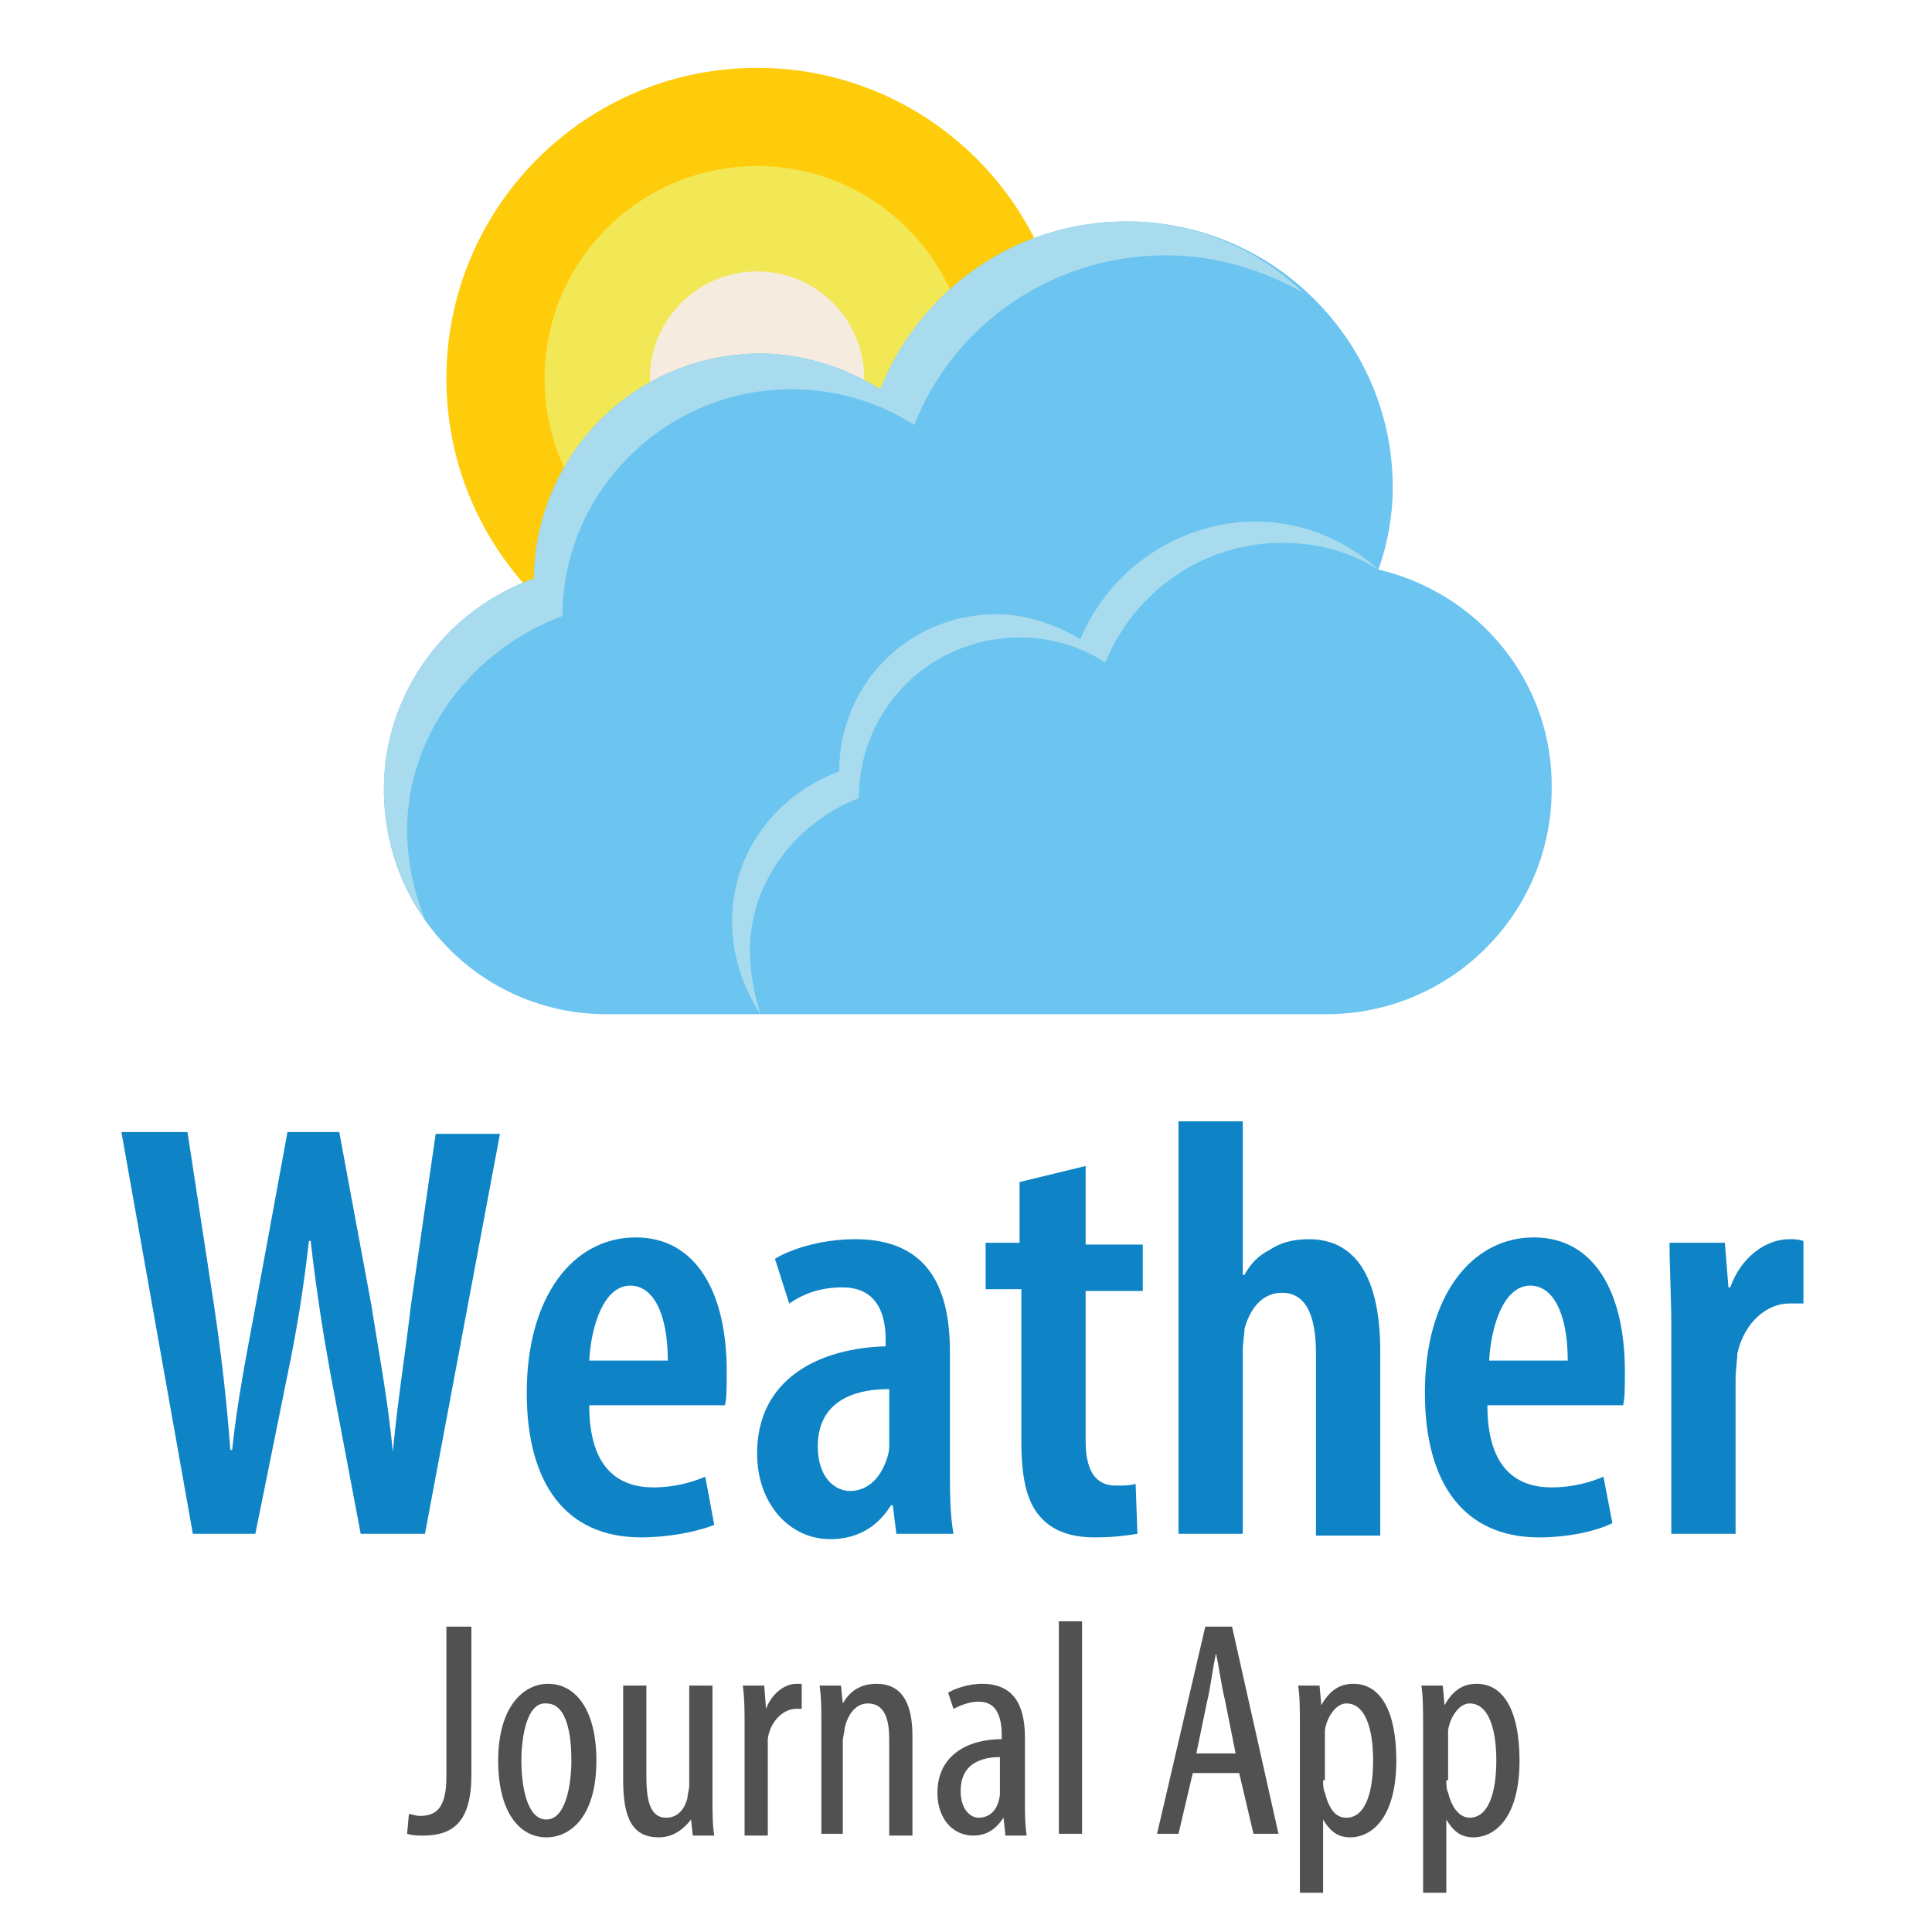
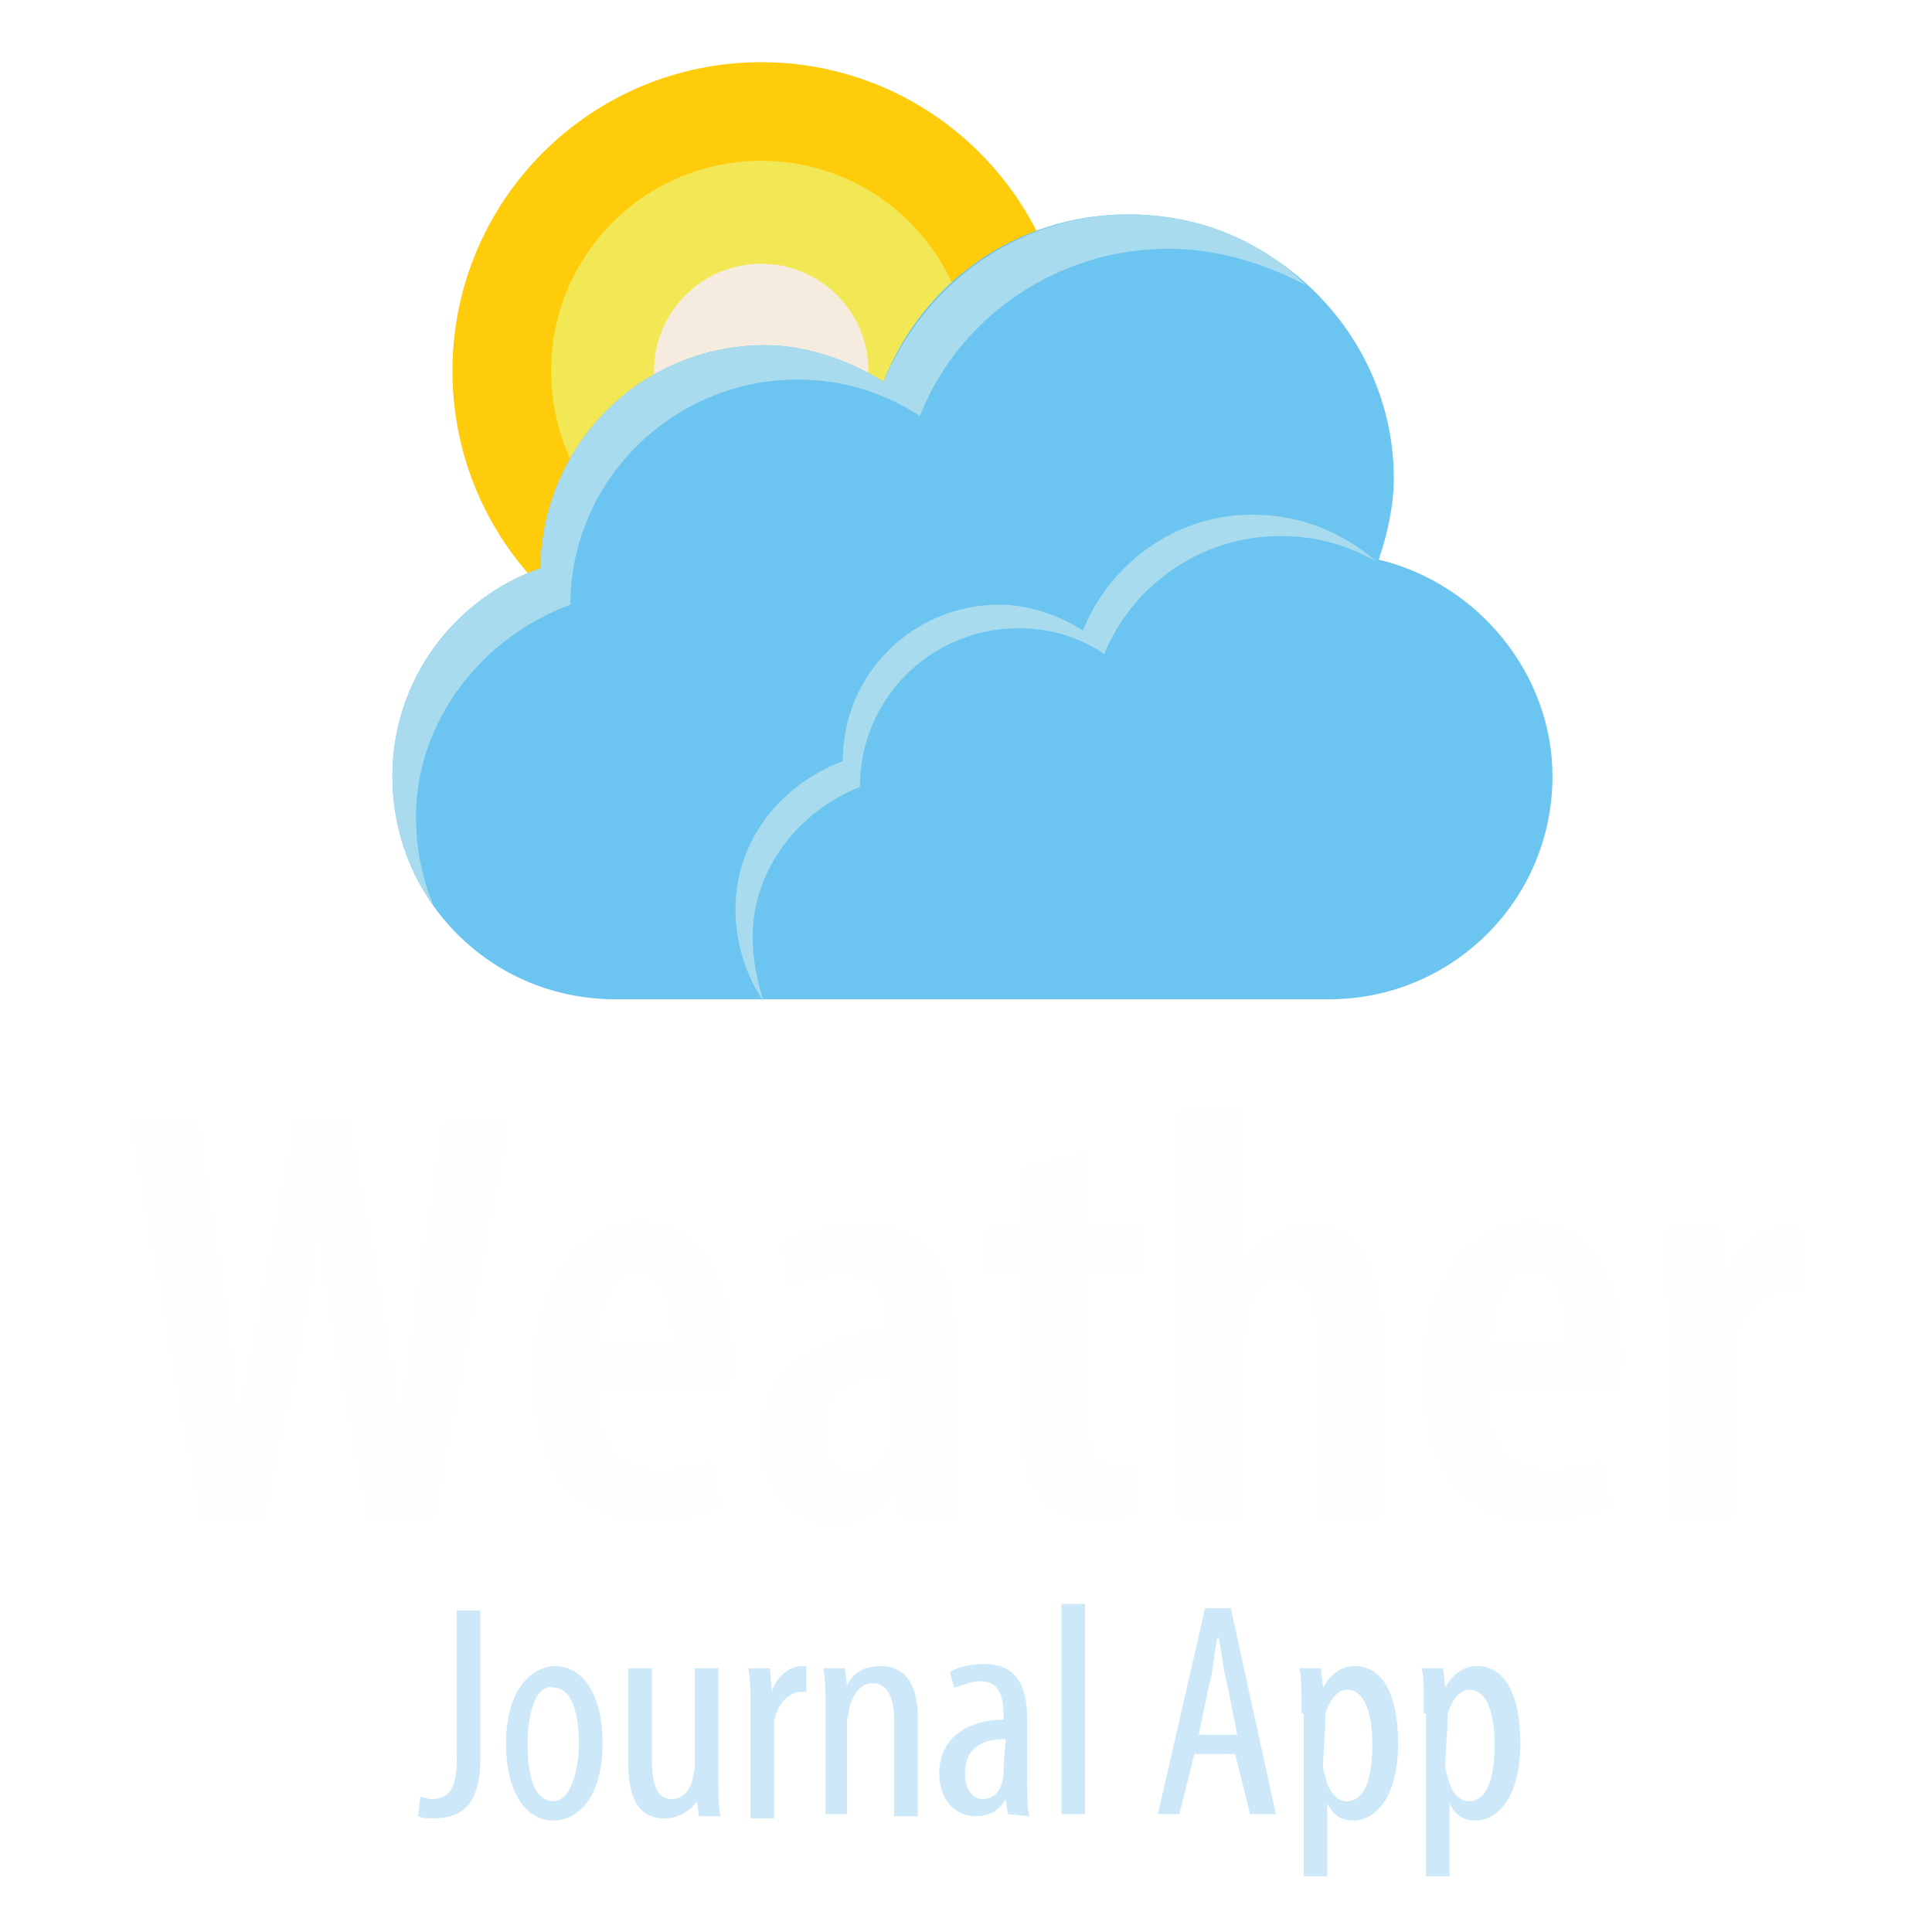
- <svg xmlns="http://www.w3.org/2000/svg" version="1.1" id="Layer_1" x="0px" y="0px" viewBox="0 0 10.82 10.82" style="enable-background:new 0 0 10.82 10.82;" xml:space="preserve">
+ <svg xmlns="http://www.w3.org/2000/svg" version="1.1" id="Layer_1" x="0px" y="0px" viewBox="0 0 90.1 90.1" style="enable-background:new 0 0 90.1 90.1;" xml:space="preserve">
  <style type="text/css">
- 	.st0{fill:#0E84C7;}
- 	.st1{fill:#515151;}
+ 	.st0{fill:#FFFEFF;}
+ 	.st1{fill:#CDE8F8;}
	.st2{fill:#FFCC0C;}
	.st3{fill:#F2E855;}
	.st4{fill:#F5ECDF;}
	.st5{fill:#6CC5F0;}
	.st6{fill:#A8DBED;}
</style>
  <g>
-     <path class="st0" d="M1.08,8.59L0.68,6.34h0.37l0.15,0.98c0.04,0.27,0.07,0.53,0.09,0.8h0.01c0.03-0.28,0.08-0.53,0.13-0.8   l0.18-0.98H1.9l0.18,0.97c0.04,0.26,0.09,0.51,0.12,0.82H2.2c0.03-0.31,0.07-0.55,0.1-0.81l0.14-0.97H2.8L2.38,8.59H2.02l-0.17-0.9   C1.81,7.47,1.77,7.22,1.74,6.95H1.73C1.7,7.22,1.66,7.46,1.61,7.7L1.43,8.59H1.08z" />
-     <path class="st0" d="M3.3,7.87c0,0.36,0.17,0.46,0.36,0.46c0.12,0,0.22-0.03,0.29-0.06L4,8.54C3.9,8.58,3.74,8.61,3.59,8.61   c-0.42,0-0.64-0.3-0.64-0.81c0-0.54,0.26-0.87,0.61-0.87c0.34,0,0.51,0.31,0.51,0.75c0,0.09,0,0.15-0.01,0.19H3.3z M3.74,7.62   c0-0.26-0.08-0.42-0.21-0.42c-0.15,0-0.22,0.23-0.23,0.42H3.74z" />
-     <path class="st0" d="M5.02,8.59L5,8.43H4.99c-0.08,0.13-0.2,0.19-0.34,0.19c-0.23,0-0.41-0.2-0.41-0.48c0-0.42,0.35-0.59,0.72-0.6   V7.5c0-0.17-0.07-0.29-0.24-0.29c-0.12,0-0.21,0.03-0.3,0.09L4.34,7.05C4.42,7,4.59,6.94,4.79,6.94c0.42,0,0.53,0.29,0.53,0.63   v0.65c0,0.13,0,0.26,0.02,0.37H5.02z M4.97,7.78c-0.14,0-0.39,0.04-0.39,0.32c0,0.18,0.1,0.25,0.18,0.25   c0.09,0,0.17-0.06,0.21-0.19c0.01-0.03,0.01-0.05,0.01-0.08V7.78z" />
-     <path class="st0" d="M6.08,6.53v0.44h0.32v0.26H6.08v0.84c0,0.2,0.08,0.25,0.17,0.25c0.04,0,0.08,0,0.11-0.01l0.01,0.28   C6.31,8.6,6.23,8.61,6.13,8.61c-0.12,0-0.22-0.03-0.29-0.1c-0.08-0.08-0.12-0.2-0.12-0.44V7.22H5.52V6.96h0.19V6.62L6.08,6.53z" />
-     <path class="st0" d="M6.6,6.28h0.36v0.86h0.01C7,7.08,7.05,7.03,7.11,7c0.06-0.04,0.13-0.06,0.22-0.06c0.26,0,0.4,0.21,0.4,0.63   v1.03H7.37V7.58c0-0.18-0.04-0.34-0.19-0.34c-0.09,0-0.17,0.06-0.21,0.2C6.97,7.47,6.96,7.52,6.96,7.56v1.03H6.6V6.28z" />
-     <path class="st0" d="M8.33,7.87c0,0.36,0.17,0.46,0.36,0.46c0.12,0,0.22-0.03,0.29-0.06l0.05,0.26c-0.1,0.05-0.26,0.08-0.41,0.08   c-0.42,0-0.64-0.3-0.64-0.81c0-0.54,0.26-0.87,0.61-0.87c0.34,0,0.51,0.31,0.51,0.75c0,0.09,0,0.15-0.01,0.19H8.33z M8.78,7.62   c0-0.26-0.08-0.42-0.21-0.42c-0.15,0-0.22,0.23-0.23,0.42H8.78z" />
-     <path class="st0" d="M9.36,7.42c0-0.15-0.01-0.32-0.01-0.46h0.31l0.02,0.25h0.01c0.06-0.17,0.2-0.27,0.33-0.27   c0.03,0,0.05,0,0.08,0.01V7.3c-0.02,0-0.04,0-0.08,0c-0.12,0-0.25,0.1-0.29,0.28C9.73,7.61,9.72,7.67,9.72,7.73v0.86H9.36V7.42z" />
+     <path class="st0" d="M9.4,70.8L6.1,52.2h3.1l1.2,8.1c0.3,2.2,0.6,4.4,0.7,6.6h0.1c0.2-2.3,0.7-4.4,1.1-6.6l1.5-8.1h2.4l1.5,8   c0.3,2.1,0.7,4.2,1,6.8h0c0.2-2.6,0.6-4.5,0.8-6.7l1.2-8h3l-3.5,18.5h-3l-1.4-7.4c-0.3-1.8-0.7-3.9-0.9-6.1h-0.1   c-0.2,2.2-0.6,4.2-1,6.2l-1.5,7.4H9.4z" />
+     <path class="st0" d="M27.8,64.8c0,3,1.4,3.8,3,3.8c1,0,1.8-0.2,2.4-0.5l0.4,2.2c-0.8,0.3-2.1,0.6-3.4,0.6c-3.5,0-5.3-2.5-5.3-6.7   c0-4.5,2.1-7.2,5-7.2c2.8,0,4.2,2.6,4.2,6.2c0,0.7,0,1.2-0.1,1.6H27.8z M31.4,62.7c0-2.1-0.7-3.5-1.7-3.5c-1.2,0-1.8,1.9-1.9,3.5   H31.4z" />
+     <path class="st0" d="M42,70.8l-0.2-1.3h-0.1c-0.7,1.1-1.7,1.6-2.8,1.6c-1.9,0-3.4-1.7-3.4-4c0-3.5,2.9-4.9,5.9-5v-0.3   c0-1.4-0.6-2.4-2-2.4c-1,0-1.7,0.2-2.5,0.7L36.4,58c0.7-0.4,2.1-0.9,3.7-0.9c3.5,0,4.4,2.4,4.4,5.2v5.4c0,1.1,0,2.1,0.2,3.1H42z    M41.6,64.1c-1.2,0-3.2,0.3-3.2,2.6c0,1.5,0.8,2.1,1.5,2.1c0.7,0,1.4-0.5,1.7-1.6c0.1-0.2,0.1-0.4,0.1-0.7L41.6,64.1L41.6,64.1z" />
+     <path class="st0" d="M50.7,53.7v3.6h2.6v2.1h-2.6v6.9c0,1.7,0.7,2.1,1.4,2.1c0.3,0,0.7,0,0.9-0.1l0.1,2.3c-0.5,0.1-1.2,0.2-2,0.2   c-1,0-1.8-0.2-2.4-0.8c-0.7-0.7-1-1.7-1-3.6v-7h-1.7v-2.1h1.6v-2.8L50.7,53.7z" />
+     <path class="st0" d="M55,51.7h3v7.1h0.1c0.2-0.5,0.7-0.9,1.2-1.2c0.5-0.3,1.1-0.5,1.8-0.5c2.1,0,3.3,1.7,3.3,5.2v8.5h-3v-8.4   c0-1.5-0.3-2.8-1.6-2.8c-0.7,0-1.4,0.5-1.7,1.7c0,0.2-0.1,0.7-0.1,1v8.5h-3V51.7z" />
+     <path class="st0" d="M69.3,64.8c0,3,1.4,3.8,3,3.8c1,0,1.8-0.2,2.4-0.5l0.4,2.1c-0.8,0.4-2.1,0.7-3.4,0.7c-3.5,0-5.3-2.5-5.3-6.7   c0-4.5,2.1-7.2,5-7.2c2.8,0,4.2,2.6,4.2,6.2c0,0.7,0,1.2-0.1,1.6H69.3z M73.1,62.7c0-2.1-0.7-3.5-1.7-3.5c-1.2,0-1.8,1.9-1.9,3.5   H73.1z" />
+     <path class="st0" d="M77.8,61.1c0-1.2-0.1-2.6-0.1-3.8h2.6l0.2,2.1h0.1c0.5-1.4,1.7-2.2,2.7-2.2c0.2,0,0.4,0,0.7,0.1v2.9   c-0.2,0-0.3,0-0.7,0c-1,0-2.1,0.8-2.4,2.3c0,0.2-0.1,0.7-0.1,1.2v7.1h-3V61.1z" />
  </g>
  <g>
    <g>
-       <path class="st1" d="M2.51,9.11h0.13v0.83c0,0.26-0.1,0.34-0.27,0.34c-0.03,0-0.06,0-0.09-0.01l0.01-0.11    c0.02,0,0.04,0.01,0.06,0.01c0.09,0,0.15-0.04,0.15-0.22V9.11z" />
-       <path class="st1" d="M3.34,9.86c0,0.32-0.15,0.43-0.28,0.43c-0.15,0-0.27-0.14-0.27-0.43c0-0.3,0.14-0.43,0.28-0.43    C3.22,9.43,3.34,9.57,3.34,9.86z M2.92,9.86c0,0.14,0.03,0.33,0.14,0.33c0.11,0,0.14-0.2,0.14-0.33c0-0.13-0.02-0.32-0.14-0.32    C2.95,9.53,2.92,9.73,2.92,9.86z" />
-       <path class="st1" d="M3.99,10.05c0,0.09,0,0.17,0.01,0.23H3.88l-0.01-0.09h0c-0.03,0.04-0.09,0.1-0.18,0.1    c-0.15,0-0.2-0.11-0.2-0.32V9.44h0.13v0.51c0,0.13,0.02,0.23,0.11,0.23c0.08,0,0.11-0.07,0.12-0.11c0-0.02,0.01-0.05,0.01-0.07    V9.44h0.13V10.05z" />
-       <path class="st1" d="M4.17,9.66c0-0.07,0-0.15-0.01-0.22h0.12l0.01,0.13h0c0.03-0.08,0.1-0.14,0.17-0.14c0.01,0,0.02,0,0.03,0    v0.14c-0.01,0-0.02,0-0.03,0c-0.08,0-0.15,0.08-0.16,0.17c0,0.02,0,0.05,0,0.08v0.46H4.17V9.66z" />
-       <path class="st1" d="M4.6,9.66c0-0.1,0-0.15-0.01-0.22h0.12l0.01,0.1h0c0.04-0.07,0.1-0.11,0.19-0.11c0.12,0,0.2,0.08,0.2,0.29    v0.56H4.98V9.74c0-0.1-0.02-0.2-0.12-0.2c-0.06,0-0.11,0.05-0.13,0.14c0,0.02-0.01,0.05-0.01,0.07v0.52H4.6V9.66z" />
-       <path class="st1" d="M5.63,10.27l-0.01-0.09h0c-0.04,0.06-0.09,0.1-0.17,0.1c-0.11,0-0.2-0.09-0.2-0.24c0-0.21,0.17-0.3,0.36-0.3    V9.72c0-0.11-0.03-0.19-0.13-0.19c-0.05,0-0.1,0.02-0.14,0.04L5.31,9.48C5.34,9.46,5.42,9.43,5.5,9.43c0.17,0,0.24,0.11,0.24,0.3    v0.36c0,0.06,0,0.13,0.01,0.19H5.63z M5.61,9.84c-0.07,0-0.23,0.01-0.23,0.19c0,0.11,0.06,0.15,0.1,0.15    c0.06,0,0.11-0.04,0.12-0.13c0-0.02,0-0.03,0-0.05V9.84z" />
-       <path class="st1" d="M5.93,9.08h0.13v1.19H5.93V9.08z" />
-       <path class="st1" d="M6.68,9.93L6.6,10.27H6.48l0.27-1.16h0.15l0.26,1.16H7.02L6.94,9.93H6.68z M6.92,9.82l-0.06-0.3    C6.84,9.44,6.83,9.35,6.81,9.26H6.81C6.79,9.35,6.78,9.45,6.76,9.53L6.7,9.82H6.92z" />
-       <path class="st1" d="M7.28,9.7c0-0.13,0-0.2-0.01-0.26h0.12L7.4,9.55h0c0.05-0.09,0.11-0.12,0.18-0.12c0.15,0,0.24,0.15,0.24,0.43    c0,0.31-0.13,0.43-0.26,0.43c-0.08,0-0.12-0.05-0.15-0.1h0v0.41H7.28V9.7z M7.41,9.97c0,0.02,0,0.05,0.01,0.07    c0.03,0.12,0.08,0.14,0.12,0.14c0.11,0,0.15-0.15,0.15-0.32c0-0.17-0.04-0.32-0.15-0.32c-0.06,0-0.11,0.08-0.12,0.15    c0,0.02,0,0.04,0,0.06V9.97z" />
-       <path class="st1" d="M7.97,9.7c0-0.13,0-0.2-0.01-0.26h0.12l0.01,0.11h0C8.14,9.46,8.2,9.43,8.27,9.43c0.15,0,0.24,0.15,0.24,0.43    c0,0.31-0.13,0.43-0.26,0.43c-0.08,0-0.12-0.05-0.15-0.1h0v0.41H7.97V9.7z M8.1,9.97c0,0.02,0,0.05,0.01,0.07    c0.03,0.12,0.09,0.14,0.12,0.14c0.11,0,0.15-0.15,0.15-0.32c0-0.17-0.04-0.32-0.15-0.32c-0.06,0-0.11,0.08-0.12,0.15    c0,0.02,0,0.04,0,0.06V9.97z" />
+       <path class="st1" d="M21.3,75.1h1.1v6.9c0,2.1-0.8,2.8-2.2,2.8c-0.2,0-0.5,0-0.7-0.1l0.1-0.9c0.2,0,0.3,0.1,0.5,0.1    c0.7,0,1.2-0.3,1.2-1.8L21.3,75.1L21.3,75.1z" />
+       <path class="st1" d="M28.1,81.3c0,2.6-1.2,3.6-2.3,3.6c-1.2,0-2.2-1.2-2.2-3.6c0-2.5,1.2-3.6,2.3-3.6    C27.1,77.7,28.1,78.9,28.1,81.3z M24.6,81.3c0,1.2,0.2,2.7,1.2,2.7c0.9,0,1.2-1.7,1.2-2.7s-0.2-2.6-1.2-2.6    C24.9,78.5,24.6,80.2,24.6,81.3z" />
+       <path class="st1" d="M33.5,82.8c0,0.7,0,1.4,0.1,1.9h-1L32.5,84l0,0c-0.2,0.3-0.7,0.8-1.5,0.8c-1.2,0-1.7-0.9-1.7-2.6v-4.4h1.1V82    c0,1.1,0.2,1.9,0.9,1.9c0.7,0,0.9-0.6,1-0.9c0-0.2,0.1-0.4,0.1-0.6v-4.6h1.1C33.5,77.8,33.5,82.8,33.5,82.8z" />
+       <path class="st1" d="M35,79.6c0-0.6,0-1.2-0.1-1.8h1l0.1,1.1l0,0c0.2-0.7,0.8-1.2,1.4-1.2c0.1,0,0.2,0,0.2,0v1.2    c-0.1,0-0.2,0-0.2,0c-0.7,0-1.2,0.7-1.3,1.4c0,0.2,0,0.4,0,0.7v3.8H35V79.6z" />
+       <path class="st1" d="M38.5,79.6c0-0.8,0-1.2-0.1-1.8h1l0.1,0.8l0,0c0.3-0.6,0.8-0.9,1.6-0.9c1,0,1.7,0.7,1.7,2.4v4.6h-1.1v-4.5    c0-0.8-0.2-1.7-1-1.7c-0.5,0-0.9,0.4-1.1,1.2c0,0.2-0.1,0.4-0.1,0.6v4.3h-1V79.6z" />
+       <path class="st1" d="M47,84.6l-0.1-0.7l0,0c-0.3,0.5-0.7,0.8-1.4,0.8c-0.9,0-1.7-0.7-1.7-2c0-1.7,1.4-2.5,3-2.5v-0.2    c0-0.9-0.2-1.6-1.1-1.6c-0.4,0-0.8,0.2-1.2,0.3l-0.2-0.7c0.2-0.2,0.9-0.4,1.6-0.4c1.4,0,2,0.9,2,2.5v3c0,0.5,0,1.1,0.1,1.6    L47,84.6L47,84.6z M46.9,81.1c-0.6,0-1.9,0.1-1.9,1.6c0,0.9,0.5,1.2,0.8,1.2c0.5,0,0.9-0.3,1-1.1c0-0.2,0-0.2,0-0.4L46.9,81.1    L46.9,81.1z" />
+       <path class="st1" d="M49.5,74.8h1.1v9.8h-1.1V74.8z" />
+       <path class="st1" d="M55.7,81.8L55,84.6h-1l2.2-9.6h1.2l2.1,9.6h-1.2l-0.7-2.8H55.7z M57.7,80.9l-0.5-2.5    c-0.2-0.7-0.2-1.4-0.4-2.1l0,0c-0.2,0.7-0.2,1.6-0.4,2.2l-0.5,2.4H57.7z" />
+       <path class="st1" d="M60.7,79.9c0-1.1,0-1.7-0.1-2.1h1l0.1,0.9l0,0c0.4-0.7,0.9-1,1.5-1c1.2,0,2,1.2,2,3.6c0,2.6-1.1,3.6-2.1,3.6    c-0.7,0-1-0.4-1.2-0.8l0,0v3.4h-1.1V79.9z M61.7,82.2c0,0.2,0,0.4,0.1,0.6c0.2,1,0.7,1.2,1,1.2c0.9,0,1.2-1.2,1.2-2.6    s-0.3-2.6-1.2-2.6c-0.5,0-0.9,0.7-1,1.2c0,0.2,0,0.3,0,0.5L61.7,82.2L61.7,82.2z" />
+       <path class="st1" d="M66.4,79.9c0-1.1,0-1.7-0.1-2.1h1l0.1,0.9l0,0c0.4-0.7,0.9-1,1.5-1c1.2,0,2,1.2,2,3.6c0,2.6-1.1,3.6-2.1,3.6    c-0.7,0-1-0.4-1.2-0.8l0,0v3.4h-1.1V79.9z M67.4,82.2c0,0.2,0,0.4,0.1,0.6c0.2,1,0.7,1.2,1,1.2c0.9,0,1.2-1.2,1.2-2.6    s-0.3-2.6-1.2-2.6c-0.5,0-0.9,0.7-1,1.2c0,0.2,0,0.3,0,0.5L67.4,82.2L67.4,82.2z" />
    </g>
  </g>
  <g id="Layer_2_1_">
    <g>
-       <circle class="st2" cx="4.24" cy="2.12" r="1.74" />
-       <circle class="st3" cx="4.24" cy="2.12" r="1.19" />
-       <circle class="st4" cx="4.24" cy="2.12" r="0.6" />
-       <path class="st5" d="M7.72,3.19C7.77,3.05,7.8,2.89,7.8,2.73c0-0.82-0.67-1.49-1.49-1.49c-0.63,0-1.16,0.39-1.38,0.94    c-0.19-0.12-0.43-0.2-0.67-0.2C3.56,1.98,3,2.54,2.99,3.24C2.51,3.41,2.15,3.87,2.15,4.42c0,0.69,0.54,1.25,1.23,1.26v0h4.05    c0.69,0,1.26-0.56,1.26-1.26C8.7,3.82,8.28,3.32,7.72,3.19z" />
-       <path class="st6" d="M4.93,2.18c-0.19-0.12-0.43-0.2-0.67-0.2C3.56,1.98,3,2.54,2.99,3.24C2.51,3.41,2.15,3.87,2.15,4.42    c0,0.27,0.09,0.53,0.23,0.73C2.32,5,2.28,4.83,2.28,4.65c0-0.55,0.38-1.02,0.87-1.2c0-0.7,0.58-1.27,1.28-1.27    c0.25,0,0.49,0.07,0.69,0.2c0.22-0.56,0.77-0.95,1.41-0.95c0.28,0,0.54,0.08,0.77,0.21C7.04,1.39,6.69,1.24,6.31,1.24    C5.68,1.24,5.15,1.63,4.93,2.18z" />
-       <path class="st6" d="M6.05,3.58C5.92,3.5,5.75,3.44,5.58,3.44c-0.49,0-0.88,0.39-0.88,0.88C4.35,4.45,4.1,4.77,4.1,5.16    c0,0.19,0.06,0.37,0.16,0.52C4.22,5.56,4.2,5.44,4.2,5.32c0-0.39,0.27-0.72,0.61-0.85c0-0.5,0.4-0.9,0.9-0.9    c0.18,0,0.34,0.05,0.48,0.14c0.16-0.39,0.54-0.67,0.99-0.67c0.2,0,0.38,0.05,0.54,0.15c-0.19-0.17-0.43-0.27-0.7-0.27    C6.58,2.93,6.21,3.2,6.05,3.58z" />
+       <circle class="st2" cx="35.5" cy="17.3" r="14.4" />
+       <circle class="st3" cx="35.5" cy="17.3" r="9.8" />
+       <circle class="st4" cx="35.5" cy="17.3" r="5" />
+       <path class="st5" d="M64.3,26.1c0.4-1.2,0.7-2.5,0.7-3.8C65,15.6,59.4,10,52.6,10c-5.2,0-9.6,3.2-11.4,7.8c-1.6-1-3.6-1.7-5.5-1.7    c-5.8,0-10.4,4.6-10.5,10.4c-4,1.4-6.9,5.2-6.9,9.7c0,5.7,4.5,10.3,10.2,10.4l0,0h33.5c5.7,0,10.4-4.6,10.4-10.4    C72.4,31.4,68.9,27.2,64.3,26.1z" />
+       <path class="st6" d="M41.2,17.8c-1.6-1-3.6-1.7-5.5-1.7c-5.8,0-10.4,4.6-10.5,10.4c-4,1.4-6.9,5.2-6.9,9.7c0,2.2,0.7,4.4,1.9,6    c-0.5-1.2-0.8-2.6-0.8-4.1c0-4.5,3.1-8.4,7.2-9.9c0-5.8,4.8-10.5,10.6-10.5c2.1,0,4,0.6,5.7,1.7c1.8-4.6,6.4-7.8,11.6-7.8    c2.3,0,4.5,0.7,6.4,1.7c-2.1-2.1-5-3.3-8.2-3.3C47.4,10,43.1,13.3,41.2,17.8z" />
+       <path class="st6" d="M50.5,29.4c-1.1-0.7-2.5-1.2-3.9-1.2c-4,0-7.3,3.2-7.3,7.3c-2.9,1.1-5,3.7-5,6.9c0,1.6,0.5,3.1,1.3,4.3    c-0.3-1-0.5-2-0.5-3c0-3.2,2.2-5.9,5-7c0-4.1,3.3-7.4,7.4-7.4c1.5,0,2.8,0.4,4,1.2c1.3-3.2,4.5-5.5,8.2-5.5c1.7,0,3.1,0.4,4.5,1.2    c-1.6-1.4-3.6-2.2-5.8-2.2C54.9,24,51.8,26.2,50.5,29.4z" />
    </g>
  </g>
</svg>
